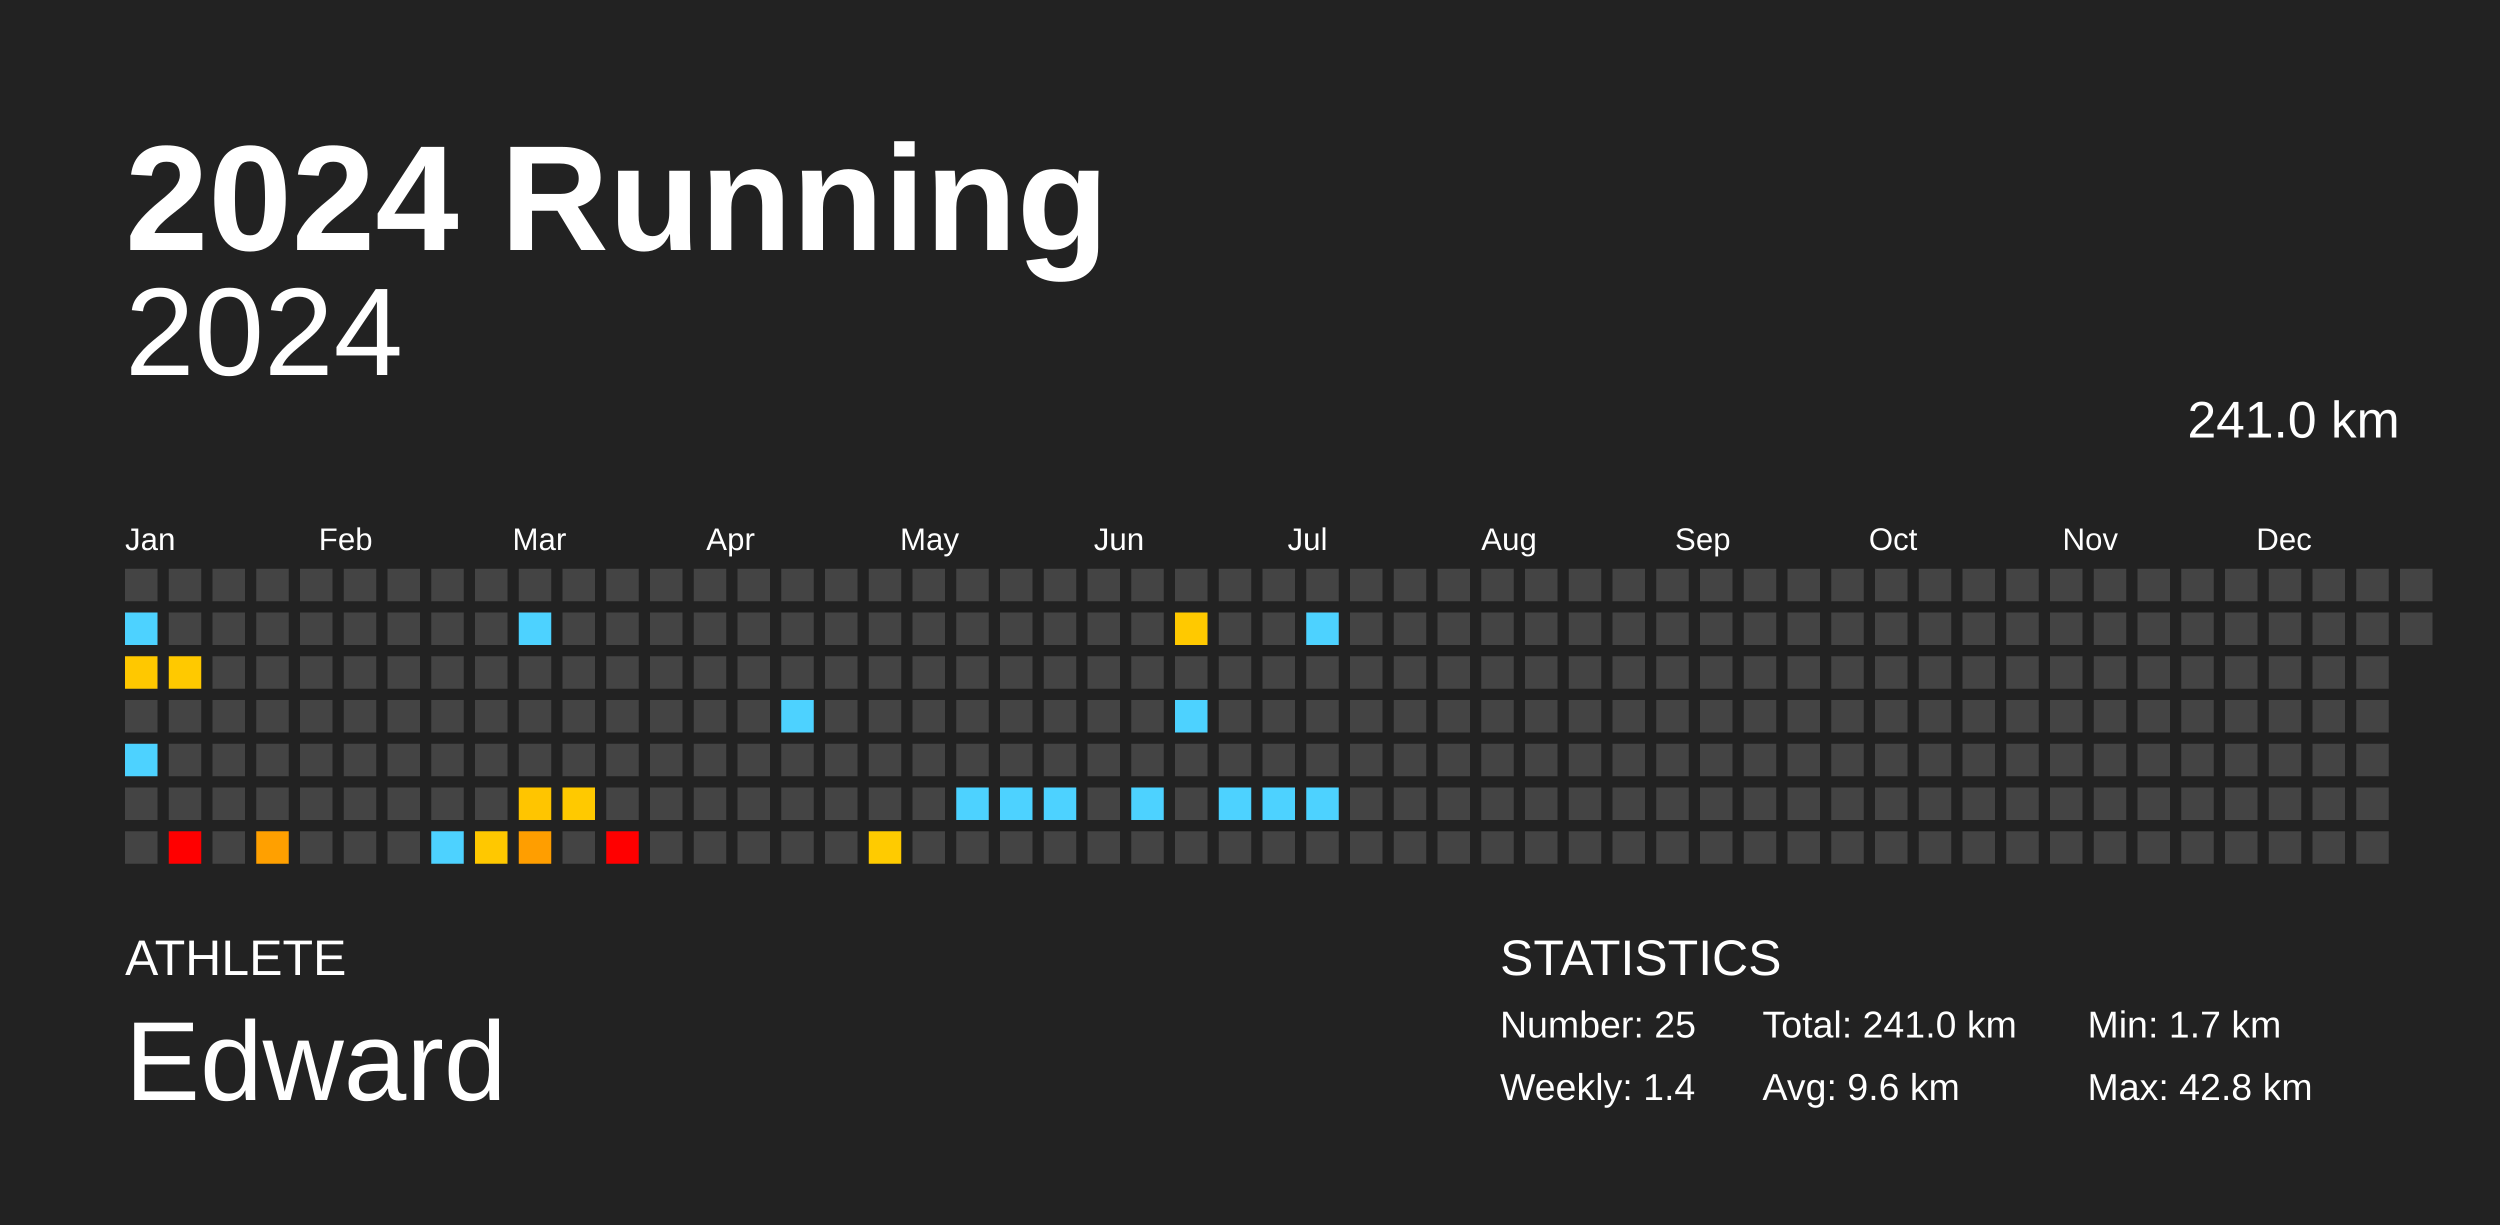
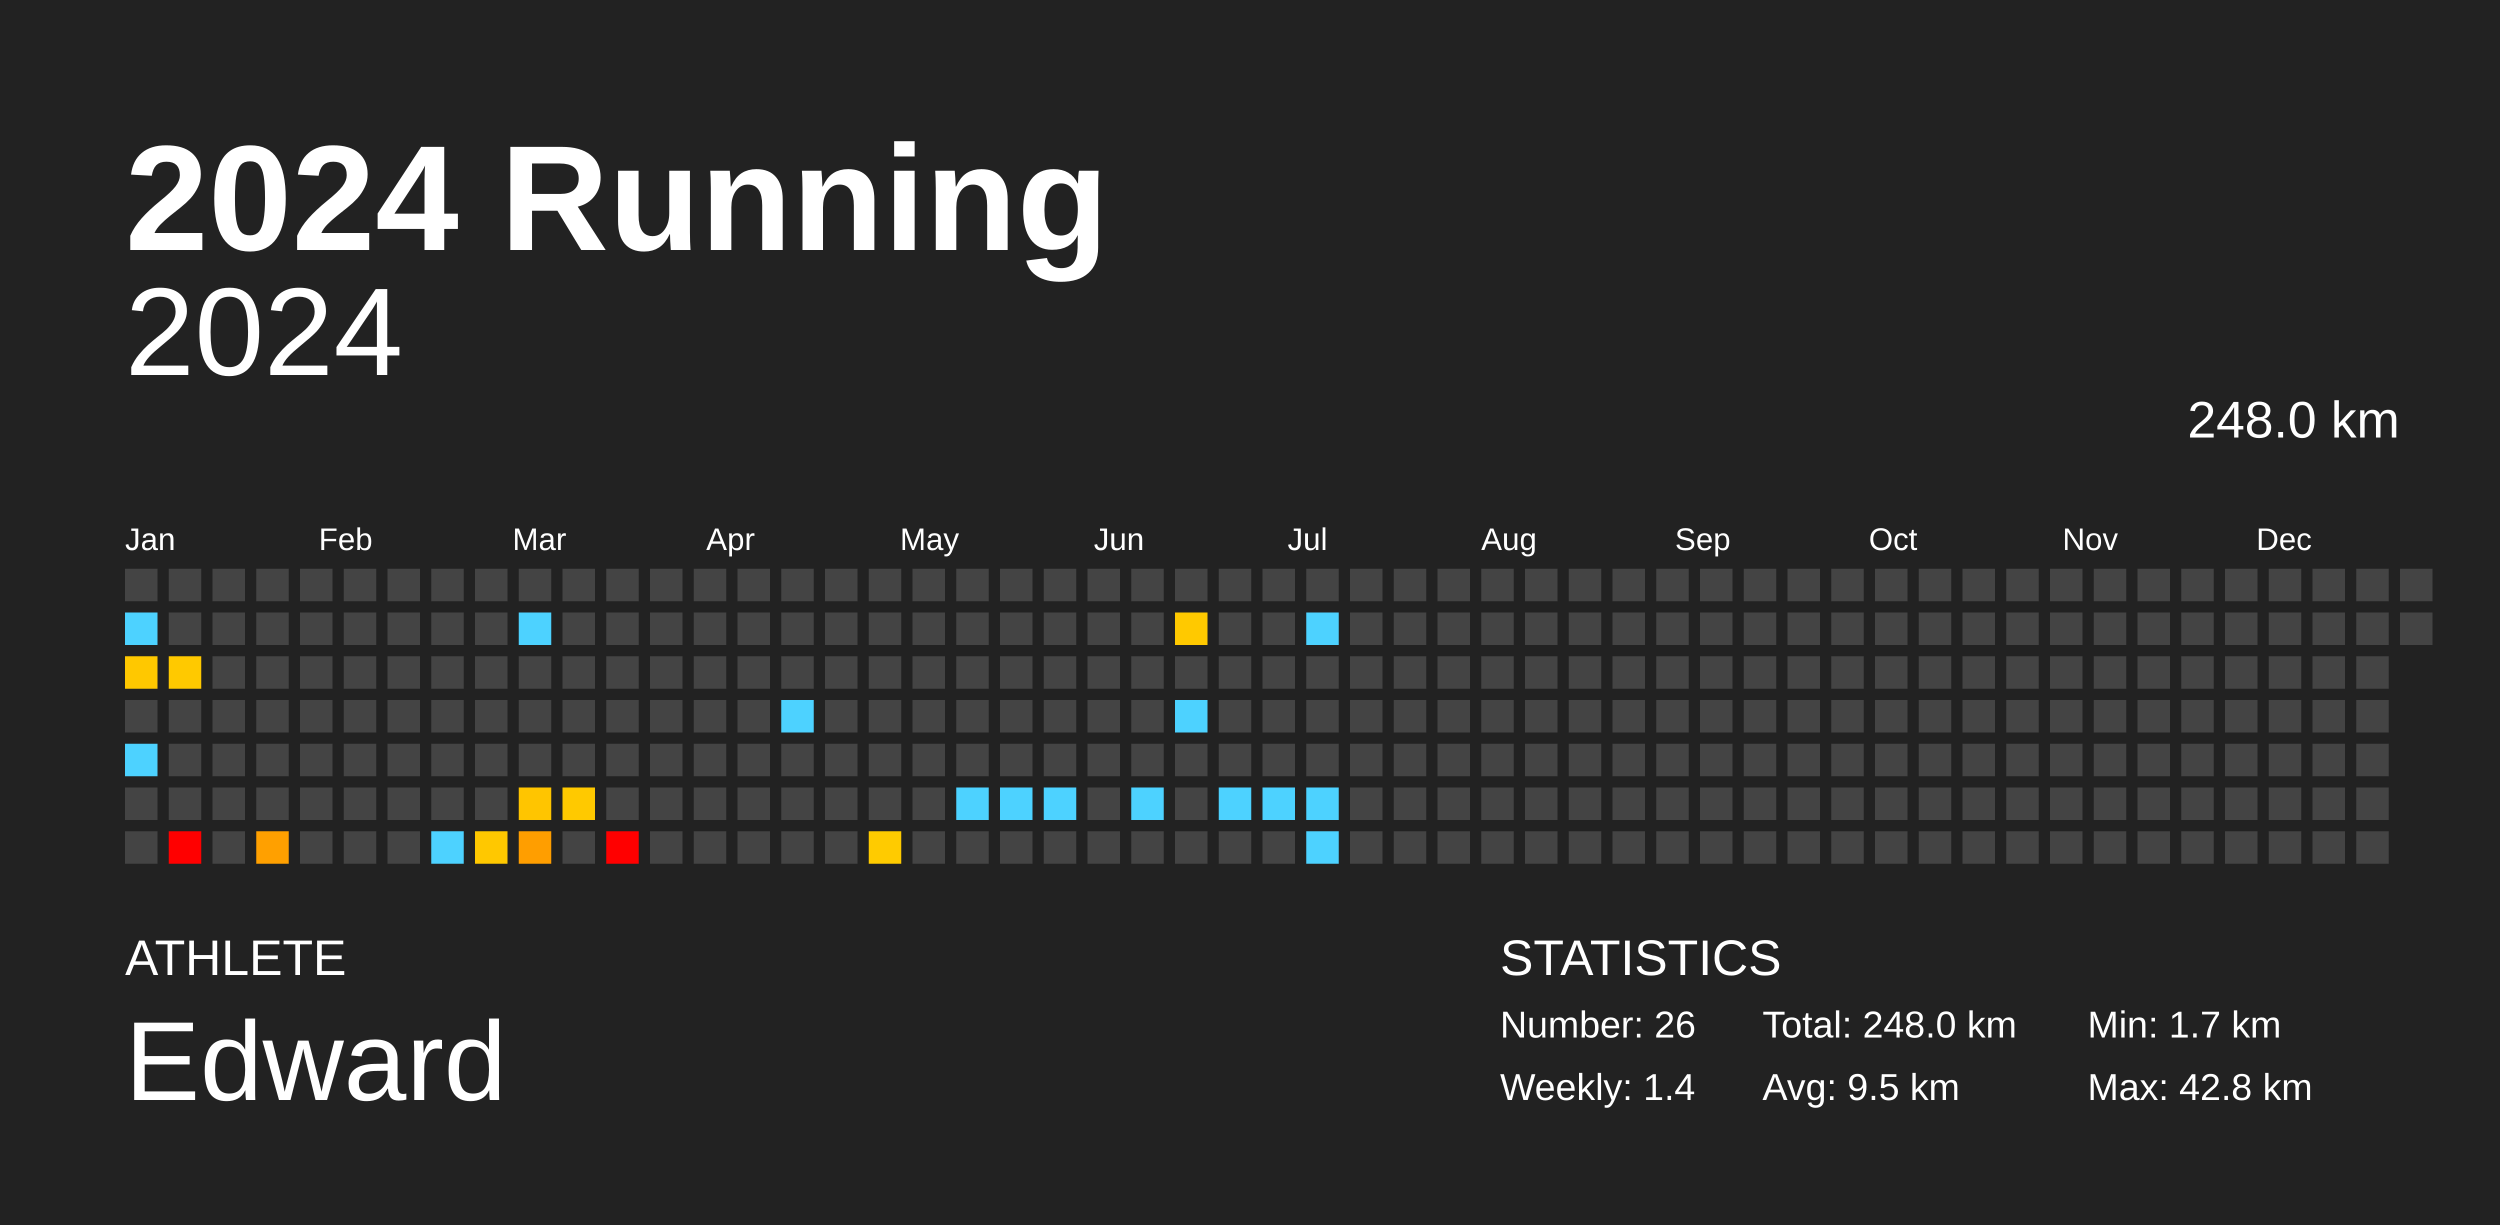
<svg xmlns="http://www.w3.org/2000/svg" baseProfile="full" height="98mm" version="1.1" viewBox="0,0,200,98" width="200mm">
  <defs />
  <rect fill="#222222" height="98" width="200" x="0" y="0" />
  <text fill="#FFFFFF" style="font-size:12px; font-family:Arial; font-weight:bold;" x="10" y="20">2024 Running</text>
  <text fill="#FFFFFF" style="font-size:4px; font-family:Arial" x="10" y="78">ATHLETE</text>
  <text fill="#FFFFFF" style="font-size:9px; font-family:Arial" x="10" y="88">Edward</text>
  <text fill="#FFFFFF" style="font-size:4px; font-family:Arial" x="120" y="78">STATISTICS</text>
-   <text fill="#FFFFFF" style="font-size:3px; font-family:Arial" x="120" y="83">Number: 25</text>
+   <text fill="#FFFFFF" style="font-size:3px; font-family:Arial" x="120" y="83">Number: 26</text>
  <text fill="#FFFFFF" style="font-size:3px; font-family:Arial" x="120" y="88">Weekly: 1.4</text>
-   <text fill="#FFFFFF" style="font-size:3px; font-family:Arial" x="141" y="83">Total: 241.0 km</text>
-   <text fill="#FFFFFF" style="font-size:3px; font-family:Arial" x="141" y="88">Avg: 9.6 km</text>
+   <text fill="#FFFFFF" style="font-size:3px; font-family:Arial" x="141" y="83">Total: 248.0 km</text>
+   <text fill="#FFFFFF" style="font-size:3px; font-family:Arial" x="141" y="88">Avg: 9.5 km</text>
  <text fill="#FFFFFF" style="font-size:3px; font-family:Arial" x="167" y="83">Min: 1.7 km</text>
  <text fill="#FFFFFF" style="font-size:3px; font-family:Arial" x="167" y="88">Max: 42.8 km</text>
  <text alignment-baseline="hanging" fill="#FFFFFF" style="font-size:10.0px; font-family:Arial;" x="10" y="30">2024</text>
-   <text alignment-baseline="hanging" fill="#FFFFFF" style="font-size:4.125px; font-family:Arial;" x="175" y="35">241.0 km</text>
+   <text alignment-baseline="hanging" fill="#FFFFFF" style="font-size:4.125px; font-family:Arial;" x="175" y="35">248.0 km</text>
  <text fill="#FFFFFF" style="font-size:2.5px; font-family:Arial" x="10.0" y="44">Jan</text>
  <text fill="#FFFFFF" style="font-size:2.5px; font-family:Arial" x="25.5" y="44">Feb</text>
  <text fill="#FFFFFF" style="font-size:2.5px; font-family:Arial" x="41.0" y="44">Mar</text>
  <text fill="#FFFFFF" style="font-size:2.5px; font-family:Arial" x="56.5" y="44">Apr</text>
  <text fill="#FFFFFF" style="font-size:2.5px; font-family:Arial" x="72.0" y="44">May</text>
  <text fill="#FFFFFF" style="font-size:2.5px; font-family:Arial" x="87.5" y="44">Jun</text>
  <text fill="#FFFFFF" style="font-size:2.5px; font-family:Arial" x="103.0" y="44">Jul</text>
  <text fill="#FFFFFF" style="font-size:2.5px; font-family:Arial" x="118.5" y="44">Aug</text>
  <text fill="#FFFFFF" style="font-size:2.5px; font-family:Arial" x="134.0" y="44">Sep</text>
  <text fill="#FFFFFF" style="font-size:2.5px; font-family:Arial" x="149.5" y="44">Oct</text>
  <text fill="#FFFFFF" style="font-size:2.5px; font-family:Arial" x="165.0" y="44">Nov</text>
  <text fill="#FFFFFF" style="font-size:2.5px; font-family:Arial" x="180.5" y="44">Dec</text>
  <rect fill="#444444" height="2.6" width="2.6" x="10.0" y="45.5" />
  <rect fill="#4dd2ff" height="2.6" width="2.6" x="10.0" y="49.0" />
  <rect fill="#ffc800" height="2.6" width="2.6" x="10.0" y="52.5" />
  <rect fill="#444444" height="2.6" width="2.6" x="10.0" y="56.0" />
  <rect fill="#4dd2ff" height="2.6" width="2.6" x="10.0" y="59.5" />
  <rect fill="#444444" height="2.6" width="2.6" x="10.0" y="63.0" />
  <rect fill="#444444" height="2.6" width="2.6" x="10.0" y="66.5" />
  <rect fill="#444444" height="2.6" width="2.6" x="13.5" y="45.5" />
  <rect fill="#444444" height="2.6" width="2.6" x="13.5" y="49.0" />
  <rect fill="#ffc900" height="2.6" width="2.6" x="13.5" y="52.5" />
  <rect fill="#444444" height="2.6" width="2.6" x="13.5" y="56.0" />
  <rect fill="#444444" height="2.6" width="2.6" x="13.5" y="59.5" />
  <rect fill="#444444" height="2.6" width="2.6" x="13.5" y="63.0" />
  <rect fill="red" height="2.6" width="2.6" x="13.5" y="66.5" />
  <rect fill="#444444" height="2.6" width="2.6" x="17.0" y="45.5" />
  <rect fill="#444444" height="2.6" width="2.6" x="17.0" y="49.0" />
  <rect fill="#444444" height="2.6" width="2.6" x="17.0" y="52.5" />
  <rect fill="#444444" height="2.6" width="2.6" x="17.0" y="56.0" />
  <rect fill="#444444" height="2.6" width="2.6" x="17.0" y="59.5" />
  <rect fill="#444444" height="2.6" width="2.6" x="17.0" y="63.0" />
  <rect fill="#444444" height="2.6" width="2.6" x="17.0" y="66.5" />
  <rect fill="#444444" height="2.6" width="2.6" x="20.5" y="45.5" />
  <rect fill="#444444" height="2.6" width="2.6" x="20.5" y="49.0" />
  <rect fill="#444444" height="2.6" width="2.6" x="20.5" y="52.5" />
  <rect fill="#444444" height="2.6" width="2.6" x="20.5" y="56.0" />
  <rect fill="#444444" height="2.6" width="2.6" x="20.5" y="59.5" />
  <rect fill="#444444" height="2.6" width="2.6" x="20.5" y="63.0" />
  <rect fill="#ffa000" height="2.6" width="2.6" x="20.5" y="66.5" />
  <rect fill="#444444" height="2.6" width="2.6" x="24.0" y="45.5" />
  <rect fill="#444444" height="2.6" width="2.6" x="24.0" y="49.0" />
  <rect fill="#444444" height="2.6" width="2.6" x="24.0" y="52.5" />
  <rect fill="#444444" height="2.6" width="2.6" x="24.0" y="56.0" />
  <rect fill="#444444" height="2.6" width="2.6" x="24.0" y="59.5" />
  <rect fill="#444444" height="2.6" width="2.6" x="24.0" y="63.0" />
  <rect fill="#444444" height="2.6" width="2.6" x="24.0" y="66.5" />
  <rect fill="#444444" height="2.6" width="2.6" x="27.5" y="45.5" />
  <rect fill="#444444" height="2.6" width="2.6" x="27.5" y="49.0" />
  <rect fill="#444444" height="2.6" width="2.6" x="27.5" y="52.5" />
  <rect fill="#444444" height="2.6" width="2.6" x="27.5" y="56.0" />
  <rect fill="#444444" height="2.6" width="2.6" x="27.5" y="59.5" />
  <rect fill="#444444" height="2.6" width="2.6" x="27.5" y="63.0" />
  <rect fill="#444444" height="2.6" width="2.6" x="27.5" y="66.5" />
  <rect fill="#444444" height="2.6" width="2.6" x="31.0" y="45.5" />
  <rect fill="#444444" height="2.6" width="2.6" x="31.0" y="49.0" />
  <rect fill="#444444" height="2.6" width="2.6" x="31.0" y="52.5" />
  <rect fill="#444444" height="2.6" width="2.6" x="31.0" y="56.0" />
  <rect fill="#444444" height="2.6" width="2.6" x="31.0" y="59.5" />
  <rect fill="#444444" height="2.6" width="2.6" x="31.0" y="63.0" />
  <rect fill="#444444" height="2.6" width="2.6" x="31.0" y="66.5" />
  <rect fill="#444444" height="2.6" width="2.6" x="34.5" y="45.5" />
  <rect fill="#444444" height="2.6" width="2.6" x="34.5" y="49.0" />
  <rect fill="#444444" height="2.6" width="2.6" x="34.5" y="52.5" />
  <rect fill="#444444" height="2.6" width="2.6" x="34.5" y="56.0" />
  <rect fill="#444444" height="2.6" width="2.6" x="34.5" y="59.5" />
  <rect fill="#444444" height="2.6" width="2.6" x="34.5" y="63.0" />
  <rect fill="#4dd2ff" height="2.6" width="2.6" x="34.5" y="66.5" />
  <rect fill="#444444" height="2.6" width="2.6" x="38.0" y="45.5" />
  <rect fill="#444444" height="2.6" width="2.6" x="38.0" y="49.0" />
  <rect fill="#444444" height="2.6" width="2.6" x="38.0" y="52.5" />
  <rect fill="#444444" height="2.6" width="2.6" x="38.0" y="56.0" />
  <rect fill="#444444" height="2.6" width="2.6" x="38.0" y="59.5" />
  <rect fill="#444444" height="2.6" width="2.6" x="38.0" y="63.0" />
  <rect fill="#ffc800" height="2.6" width="2.6" x="38.0" y="66.5" />
  <rect fill="#444444" height="2.6" width="2.6" x="41.5" y="45.5" />
  <rect fill="#4dd2ff" height="2.6" width="2.6" x="41.5" y="49.0" />
  <rect fill="#444444" height="2.6" width="2.6" x="41.5" y="52.5" />
  <rect fill="#444444" height="2.6" width="2.6" x="41.5" y="56.0" />
  <rect fill="#444444" height="2.6" width="2.6" x="41.5" y="59.5" />
  <rect fill="#ffc500" height="2.6" width="2.6" x="41.5" y="63.0" />
  <rect fill="#ff9e00" height="2.6" width="2.6" x="41.5" y="66.5" />
  <rect fill="#444444" height="2.6" width="2.6" x="45.0" y="45.5" />
  <rect fill="#444444" height="2.6" width="2.6" x="45.0" y="49.0" />
  <rect fill="#444444" height="2.6" width="2.6" x="45.0" y="52.5" />
  <rect fill="#444444" height="2.6" width="2.6" x="45.0" y="56.0" />
  <rect fill="#444444" height="2.6" width="2.6" x="45.0" y="59.5" />
  <rect fill="#ffc900" height="2.6" width="2.6" x="45.0" y="63.0" />
  <rect fill="#444444" height="2.6" width="2.6" x="45.0" y="66.5" />
  <rect fill="#444444" height="2.6" width="2.6" x="48.5" y="45.5" />
  <rect fill="#444444" height="2.6" width="2.6" x="48.5" y="49.0" />
  <rect fill="#444444" height="2.6" width="2.6" x="48.5" y="52.5" />
  <rect fill="#444444" height="2.6" width="2.6" x="48.5" y="56.0" />
  <rect fill="#444444" height="2.6" width="2.6" x="48.5" y="59.5" />
  <rect fill="#444444" height="2.6" width="2.6" x="48.5" y="63.0" />
  <rect fill="red" height="2.6" width="2.6" x="48.5" y="66.5" />
  <rect fill="#444444" height="2.6" width="2.6" x="52.0" y="45.5" />
  <rect fill="#444444" height="2.6" width="2.6" x="52.0" y="49.0" />
  <rect fill="#444444" height="2.6" width="2.6" x="52.0" y="52.5" />
  <rect fill="#444444" height="2.6" width="2.6" x="52.0" y="56.0" />
  <rect fill="#444444" height="2.6" width="2.6" x="52.0" y="59.5" />
  <rect fill="#444444" height="2.6" width="2.6" x="52.0" y="63.0" />
  <rect fill="#444444" height="2.6" width="2.6" x="52.0" y="66.5" />
  <rect fill="#444444" height="2.6" width="2.6" x="55.5" y="45.5" />
  <rect fill="#444444" height="2.6" width="2.6" x="55.5" y="49.0" />
  <rect fill="#444444" height="2.6" width="2.6" x="55.5" y="52.5" />
  <rect fill="#444444" height="2.6" width="2.6" x="55.5" y="56.0" />
  <rect fill="#444444" height="2.6" width="2.6" x="55.5" y="59.5" />
  <rect fill="#444444" height="2.6" width="2.6" x="55.5" y="63.0" />
  <rect fill="#444444" height="2.6" width="2.6" x="55.5" y="66.5" />
  <rect fill="#444444" height="2.6" width="2.6" x="59.0" y="45.5" />
  <rect fill="#444444" height="2.6" width="2.6" x="59.0" y="49.0" />
  <rect fill="#444444" height="2.6" width="2.6" x="59.0" y="52.5" />
  <rect fill="#444444" height="2.6" width="2.6" x="59.0" y="56.0" />
  <rect fill="#444444" height="2.6" width="2.6" x="59.0" y="59.5" />
  <rect fill="#444444" height="2.6" width="2.6" x="59.0" y="63.0" />
  <rect fill="#444444" height="2.6" width="2.6" x="59.0" y="66.5" />
  <rect fill="#444444" height="2.6" width="2.6" x="62.5" y="45.5" />
  <rect fill="#444444" height="2.6" width="2.6" x="62.5" y="49.0" />
  <rect fill="#444444" height="2.6" width="2.6" x="62.5" y="52.5" />
  <rect fill="#4dd2ff" height="2.6" width="2.6" x="62.5" y="56.0" />
  <rect fill="#444444" height="2.6" width="2.6" x="62.5" y="59.5" />
  <rect fill="#444444" height="2.6" width="2.6" x="62.5" y="63.0" />
  <rect fill="#444444" height="2.6" width="2.6" x="62.5" y="66.5" />
  <rect fill="#444444" height="2.6" width="2.6" x="66.0" y="45.5" />
  <rect fill="#444444" height="2.6" width="2.6" x="66.0" y="49.0" />
  <rect fill="#444444" height="2.6" width="2.6" x="66.0" y="52.5" />
  <rect fill="#444444" height="2.6" width="2.6" x="66.0" y="56.0" />
  <rect fill="#444444" height="2.6" width="2.6" x="66.0" y="59.5" />
  <rect fill="#444444" height="2.6" width="2.6" x="66.0" y="63.0" />
  <rect fill="#444444" height="2.6" width="2.6" x="66.0" y="66.5" />
  <rect fill="#444444" height="2.6" width="2.6" x="69.5" y="45.5" />
  <rect fill="#444444" height="2.6" width="2.6" x="69.5" y="49.0" />
  <rect fill="#444444" height="2.6" width="2.6" x="69.5" y="52.5" />
  <rect fill="#444444" height="2.6" width="2.6" x="69.5" y="56.0" />
  <rect fill="#444444" height="2.6" width="2.6" x="69.5" y="59.5" />
  <rect fill="#444444" height="2.6" width="2.6" x="69.5" y="63.0" />
  <rect fill="#ffcb00" height="2.6" width="2.6" x="69.5" y="66.5" />
  <rect fill="#444444" height="2.6" width="2.6" x="73.0" y="45.5" />
  <rect fill="#444444" height="2.6" width="2.6" x="73.0" y="49.0" />
  <rect fill="#444444" height="2.6" width="2.6" x="73.0" y="52.5" />
  <rect fill="#444444" height="2.6" width="2.6" x="73.0" y="56.0" />
  <rect fill="#444444" height="2.6" width="2.6" x="73.0" y="59.5" />
  <rect fill="#444444" height="2.6" width="2.6" x="73.0" y="63.0" />
  <rect fill="#444444" height="2.6" width="2.6" x="73.0" y="66.5" />
  <rect fill="#444444" height="2.6" width="2.6" x="76.5" y="45.5" />
  <rect fill="#444444" height="2.6" width="2.6" x="76.5" y="49.0" />
  <rect fill="#444444" height="2.6" width="2.6" x="76.5" y="52.5" />
  <rect fill="#444444" height="2.6" width="2.6" x="76.5" y="56.0" />
  <rect fill="#444444" height="2.6" width="2.6" x="76.5" y="59.5" />
  <rect fill="#4dd2ff" height="2.6" width="2.6" x="76.5" y="63.0" />
  <rect fill="#444444" height="2.6" width="2.6" x="76.5" y="66.5" />
  <rect fill="#444444" height="2.6" width="2.6" x="80.0" y="45.5" />
  <rect fill="#444444" height="2.6" width="2.6" x="80.0" y="49.0" />
  <rect fill="#444444" height="2.6" width="2.6" x="80.0" y="52.5" />
  <rect fill="#444444" height="2.6" width="2.6" x="80.0" y="56.0" />
  <rect fill="#444444" height="2.6" width="2.6" x="80.0" y="59.5" />
  <rect fill="#4dd2ff" height="2.6" width="2.6" x="80.0" y="63.0" />
  <rect fill="#444444" height="2.6" width="2.6" x="80.0" y="66.5" />
  <rect fill="#444444" height="2.6" width="2.6" x="83.5" y="45.5" />
  <rect fill="#444444" height="2.6" width="2.6" x="83.5" y="49.0" />
  <rect fill="#444444" height="2.6" width="2.6" x="83.5" y="52.5" />
  <rect fill="#444444" height="2.6" width="2.6" x="83.5" y="56.0" />
  <rect fill="#444444" height="2.6" width="2.6" x="83.5" y="59.5" />
  <rect fill="#4dd2ff" height="2.6" width="2.6" x="83.5" y="63.0" />
  <rect fill="#444444" height="2.6" width="2.6" x="83.5" y="66.5" />
  <rect fill="#444444" height="2.6" width="2.6" x="87.0" y="45.5" />
  <rect fill="#444444" height="2.6" width="2.6" x="87.0" y="49.0" />
  <rect fill="#444444" height="2.6" width="2.6" x="87.0" y="52.5" />
  <rect fill="#444444" height="2.6" width="2.6" x="87.0" y="56.0" />
  <rect fill="#444444" height="2.6" width="2.6" x="87.0" y="59.5" />
  <rect fill="#444444" height="2.6" width="2.6" x="87.0" y="63.0" />
  <rect fill="#444444" height="2.6" width="2.6" x="87.0" y="66.5" />
  <rect fill="#444444" height="2.6" width="2.6" x="90.5" y="45.5" />
  <rect fill="#444444" height="2.6" width="2.6" x="90.5" y="49.0" />
  <rect fill="#444444" height="2.6" width="2.6" x="90.5" y="52.5" />
  <rect fill="#444444" height="2.6" width="2.6" x="90.5" y="56.0" />
  <rect fill="#444444" height="2.6" width="2.6" x="90.5" y="59.5" />
  <rect fill="#4dd2ff" height="2.6" width="2.6" x="90.5" y="63.0" />
  <rect fill="#444444" height="2.6" width="2.6" x="90.5" y="66.5" />
  <rect fill="#444444" height="2.6" width="2.6" x="94.0" y="45.5" />
  <rect fill="#ffc900" height="2.6" width="2.6" x="94.0" y="49.0" />
  <rect fill="#444444" height="2.6" width="2.6" x="94.0" y="52.5" />
  <rect fill="#4dd2ff" height="2.6" width="2.6" x="94.0" y="56.0" />
  <rect fill="#444444" height="2.6" width="2.6" x="94.0" y="59.5" />
  <rect fill="#444444" height="2.6" width="2.6" x="94.0" y="63.0" />
  <rect fill="#444444" height="2.6" width="2.6" x="94.0" y="66.5" />
  <rect fill="#444444" height="2.6" width="2.6" x="97.5" y="45.5" />
  <rect fill="#444444" height="2.6" width="2.6" x="97.5" y="49.0" />
  <rect fill="#444444" height="2.6" width="2.6" x="97.5" y="52.5" />
  <rect fill="#444444" height="2.6" width="2.6" x="97.5" y="56.0" />
  <rect fill="#444444" height="2.6" width="2.6" x="97.5" y="59.5" />
  <rect fill="#4dd2ff" height="2.6" width="2.6" x="97.5" y="63.0" />
  <rect fill="#444444" height="2.6" width="2.6" x="97.5" y="66.5" />
  <rect fill="#444444" height="2.6" width="2.6" x="101.0" y="45.5" />
  <rect fill="#444444" height="2.6" width="2.6" x="101.0" y="49.0" />
  <rect fill="#444444" height="2.6" width="2.6" x="101.0" y="52.5" />
  <rect fill="#444444" height="2.6" width="2.6" x="101.0" y="56.0" />
  <rect fill="#444444" height="2.6" width="2.6" x="101.0" y="59.5" />
  <rect fill="#4dd2ff" height="2.6" width="2.6" x="101.0" y="63.0" />
  <rect fill="#444444" height="2.6" width="2.6" x="101.0" y="66.5" />
  <rect fill="#444444" height="2.6" width="2.6" x="104.5" y="45.5" />
  <rect fill="#4dd2ff" height="2.6" width="2.6" x="104.5" y="49.0" />
  <rect fill="#444444" height="2.6" width="2.6" x="104.5" y="52.5" />
  <rect fill="#444444" height="2.6" width="2.6" x="104.5" y="56.0" />
  <rect fill="#444444" height="2.6" width="2.6" x="104.5" y="59.5" />
  <rect fill="#4dd2ff" height="2.6" width="2.6" x="104.5" y="63.0" />
-   <rect fill="#444444" height="2.6" width="2.6" x="104.5" y="66.5" />
+   <rect fill="#4dd2ff" height="2.6" width="2.6" x="104.5" y="66.5" />
  <rect fill="#444444" height="2.6" width="2.6" x="108.0" y="45.5" />
  <rect fill="#444444" height="2.6" width="2.6" x="108.0" y="49.0" />
  <rect fill="#444444" height="2.6" width="2.6" x="108.0" y="52.5" />
  <rect fill="#444444" height="2.6" width="2.6" x="108.0" y="56.0" />
  <rect fill="#444444" height="2.6" width="2.6" x="108.0" y="59.5" />
  <rect fill="#444444" height="2.6" width="2.6" x="108.0" y="63.0" />
  <rect fill="#444444" height="2.6" width="2.6" x="108.0" y="66.5" />
  <rect fill="#444444" height="2.6" width="2.6" x="111.5" y="45.5" />
  <rect fill="#444444" height="2.6" width="2.6" x="111.5" y="49.0" />
  <rect fill="#444444" height="2.6" width="2.6" x="111.5" y="52.5" />
  <rect fill="#444444" height="2.6" width="2.6" x="111.5" y="56.0" />
  <rect fill="#444444" height="2.6" width="2.6" x="111.5" y="59.5" />
  <rect fill="#444444" height="2.6" width="2.6" x="111.5" y="63.0" />
  <rect fill="#444444" height="2.6" width="2.6" x="111.5" y="66.5" />
  <rect fill="#444444" height="2.6" width="2.6" x="115.0" y="45.5" />
  <rect fill="#444444" height="2.6" width="2.6" x="115.0" y="49.0" />
  <rect fill="#444444" height="2.6" width="2.6" x="115.0" y="52.5" />
  <rect fill="#444444" height="2.6" width="2.6" x="115.0" y="56.0" />
  <rect fill="#444444" height="2.6" width="2.6" x="115.0" y="59.5" />
  <rect fill="#444444" height="2.6" width="2.6" x="115.0" y="63.0" />
  <rect fill="#444444" height="2.6" width="2.6" x="115.0" y="66.5" />
  <rect fill="#444444" height="2.6" width="2.6" x="118.5" y="45.5" />
  <rect fill="#444444" height="2.6" width="2.6" x="118.5" y="49.0" />
  <rect fill="#444444" height="2.6" width="2.6" x="118.5" y="52.5" />
  <rect fill="#444444" height="2.6" width="2.6" x="118.5" y="56.0" />
  <rect fill="#444444" height="2.6" width="2.6" x="118.5" y="59.5" />
  <rect fill="#444444" height="2.6" width="2.6" x="118.5" y="63.0" />
  <rect fill="#444444" height="2.6" width="2.6" x="118.5" y="66.5" />
  <rect fill="#444444" height="2.6" width="2.6" x="122.0" y="45.5" />
  <rect fill="#444444" height="2.6" width="2.6" x="122.0" y="49.0" />
  <rect fill="#444444" height="2.6" width="2.6" x="122.0" y="52.5" />
  <rect fill="#444444" height="2.6" width="2.6" x="122.0" y="56.0" />
  <rect fill="#444444" height="2.6" width="2.6" x="122.0" y="59.5" />
  <rect fill="#444444" height="2.6" width="2.6" x="122.0" y="63.0" />
  <rect fill="#444444" height="2.6" width="2.6" x="122.0" y="66.5" />
  <rect fill="#444444" height="2.6" width="2.6" x="125.5" y="45.5" />
  <rect fill="#444444" height="2.6" width="2.6" x="125.5" y="49.0" />
  <rect fill="#444444" height="2.6" width="2.6" x="125.5" y="52.5" />
  <rect fill="#444444" height="2.6" width="2.6" x="125.5" y="56.0" />
  <rect fill="#444444" height="2.6" width="2.6" x="125.5" y="59.5" />
  <rect fill="#444444" height="2.6" width="2.6" x="125.5" y="63.0" />
  <rect fill="#444444" height="2.6" width="2.6" x="125.5" y="66.5" />
  <rect fill="#444444" height="2.6" width="2.6" x="129.0" y="45.5" />
  <rect fill="#444444" height="2.6" width="2.6" x="129.0" y="49.0" />
  <rect fill="#444444" height="2.6" width="2.6" x="129.0" y="52.5" />
  <rect fill="#444444" height="2.6" width="2.6" x="129.0" y="56.0" />
  <rect fill="#444444" height="2.6" width="2.6" x="129.0" y="59.5" />
  <rect fill="#444444" height="2.6" width="2.6" x="129.0" y="63.0" />
  <rect fill="#444444" height="2.6" width="2.6" x="129.0" y="66.5" />
  <rect fill="#444444" height="2.6" width="2.6" x="132.5" y="45.5" />
  <rect fill="#444444" height="2.6" width="2.6" x="132.5" y="49.0" />
  <rect fill="#444444" height="2.6" width="2.6" x="132.5" y="52.5" />
  <rect fill="#444444" height="2.6" width="2.6" x="132.5" y="56.0" />
  <rect fill="#444444" height="2.6" width="2.6" x="132.5" y="59.5" />
  <rect fill="#444444" height="2.6" width="2.6" x="132.5" y="63.0" />
  <rect fill="#444444" height="2.6" width="2.6" x="132.5" y="66.5" />
  <rect fill="#444444" height="2.6" width="2.6" x="136.0" y="45.5" />
  <rect fill="#444444" height="2.6" width="2.6" x="136.0" y="49.0" />
  <rect fill="#444444" height="2.6" width="2.6" x="136.0" y="52.5" />
  <rect fill="#444444" height="2.6" width="2.6" x="136.0" y="56.0" />
  <rect fill="#444444" height="2.6" width="2.6" x="136.0" y="59.5" />
  <rect fill="#444444" height="2.6" width="2.6" x="136.0" y="63.0" />
  <rect fill="#444444" height="2.6" width="2.6" x="136.0" y="66.5" />
  <rect fill="#444444" height="2.6" width="2.6" x="139.5" y="45.5" />
  <rect fill="#444444" height="2.6" width="2.6" x="139.5" y="49.0" />
  <rect fill="#444444" height="2.6" width="2.6" x="139.5" y="52.5" />
  <rect fill="#444444" height="2.6" width="2.6" x="139.5" y="56.0" />
  <rect fill="#444444" height="2.6" width="2.6" x="139.5" y="59.5" />
  <rect fill="#444444" height="2.6" width="2.6" x="139.5" y="63.0" />
  <rect fill="#444444" height="2.6" width="2.6" x="139.5" y="66.5" />
  <rect fill="#444444" height="2.6" width="2.6" x="143.0" y="45.5" />
  <rect fill="#444444" height="2.6" width="2.6" x="143.0" y="49.0" />
  <rect fill="#444444" height="2.6" width="2.6" x="143.0" y="52.5" />
  <rect fill="#444444" height="2.6" width="2.6" x="143.0" y="56.0" />
  <rect fill="#444444" height="2.6" width="2.6" x="143.0" y="59.5" />
  <rect fill="#444444" height="2.6" width="2.6" x="143.0" y="63.0" />
  <rect fill="#444444" height="2.6" width="2.6" x="143.0" y="66.5" />
  <rect fill="#444444" height="2.6" width="2.6" x="146.5" y="45.5" />
  <rect fill="#444444" height="2.6" width="2.6" x="146.5" y="49.0" />
  <rect fill="#444444" height="2.6" width="2.6" x="146.5" y="52.5" />
  <rect fill="#444444" height="2.6" width="2.6" x="146.5" y="56.0" />
  <rect fill="#444444" height="2.6" width="2.6" x="146.5" y="59.5" />
  <rect fill="#444444" height="2.6" width="2.6" x="146.5" y="63.0" />
  <rect fill="#444444" height="2.6" width="2.6" x="146.5" y="66.5" />
  <rect fill="#444444" height="2.6" width="2.6" x="150.0" y="45.5" />
  <rect fill="#444444" height="2.6" width="2.6" x="150.0" y="49.0" />
  <rect fill="#444444" height="2.6" width="2.6" x="150.0" y="52.5" />
  <rect fill="#444444" height="2.6" width="2.6" x="150.0" y="56.0" />
  <rect fill="#444444" height="2.6" width="2.6" x="150.0" y="59.5" />
  <rect fill="#444444" height="2.6" width="2.6" x="150.0" y="63.0" />
  <rect fill="#444444" height="2.6" width="2.6" x="150.0" y="66.5" />
  <rect fill="#444444" height="2.6" width="2.6" x="153.5" y="45.5" />
  <rect fill="#444444" height="2.6" width="2.6" x="153.5" y="49.0" />
  <rect fill="#444444" height="2.6" width="2.6" x="153.5" y="52.5" />
  <rect fill="#444444" height="2.6" width="2.6" x="153.5" y="56.0" />
  <rect fill="#444444" height="2.6" width="2.6" x="153.5" y="59.5" />
  <rect fill="#444444" height="2.6" width="2.6" x="153.5" y="63.0" />
  <rect fill="#444444" height="2.6" width="2.6" x="153.5" y="66.5" />
  <rect fill="#444444" height="2.6" width="2.6" x="157.0" y="45.5" />
  <rect fill="#444444" height="2.6" width="2.6" x="157.0" y="49.0" />
  <rect fill="#444444" height="2.6" width="2.6" x="157.0" y="52.5" />
  <rect fill="#444444" height="2.6" width="2.6" x="157.0" y="56.0" />
  <rect fill="#444444" height="2.6" width="2.6" x="157.0" y="59.5" />
  <rect fill="#444444" height="2.6" width="2.6" x="157.0" y="63.0" />
  <rect fill="#444444" height="2.6" width="2.6" x="157.0" y="66.5" />
  <rect fill="#444444" height="2.6" width="2.6" x="160.5" y="45.5" />
  <rect fill="#444444" height="2.6" width="2.6" x="160.5" y="49.0" />
  <rect fill="#444444" height="2.6" width="2.6" x="160.5" y="52.5" />
  <rect fill="#444444" height="2.6" width="2.6" x="160.5" y="56.0" />
  <rect fill="#444444" height="2.6" width="2.6" x="160.5" y="59.5" />
  <rect fill="#444444" height="2.6" width="2.6" x="160.5" y="63.0" />
  <rect fill="#444444" height="2.6" width="2.6" x="160.5" y="66.5" />
  <rect fill="#444444" height="2.6" width="2.6" x="164.0" y="45.5" />
  <rect fill="#444444" height="2.6" width="2.6" x="164.0" y="49.0" />
  <rect fill="#444444" height="2.6" width="2.6" x="164.0" y="52.5" />
  <rect fill="#444444" height="2.6" width="2.6" x="164.0" y="56.0" />
  <rect fill="#444444" height="2.6" width="2.6" x="164.0" y="59.5" />
  <rect fill="#444444" height="2.6" width="2.6" x="164.0" y="63.0" />
  <rect fill="#444444" height="2.6" width="2.6" x="164.0" y="66.5" />
  <rect fill="#444444" height="2.6" width="2.6" x="167.5" y="45.5" />
  <rect fill="#444444" height="2.6" width="2.6" x="167.5" y="49.0" />
  <rect fill="#444444" height="2.6" width="2.6" x="167.5" y="52.5" />
  <rect fill="#444444" height="2.6" width="2.6" x="167.5" y="56.0" />
  <rect fill="#444444" height="2.6" width="2.6" x="167.5" y="59.5" />
  <rect fill="#444444" height="2.6" width="2.6" x="167.5" y="63.0" />
  <rect fill="#444444" height="2.6" width="2.6" x="167.5" y="66.5" />
  <rect fill="#444444" height="2.6" width="2.6" x="171.0" y="45.5" />
  <rect fill="#444444" height="2.6" width="2.6" x="171.0" y="49.0" />
  <rect fill="#444444" height="2.6" width="2.6" x="171.0" y="52.5" />
  <rect fill="#444444" height="2.6" width="2.6" x="171.0" y="56.0" />
  <rect fill="#444444" height="2.6" width="2.6" x="171.0" y="59.5" />
  <rect fill="#444444" height="2.6" width="2.6" x="171.0" y="63.0" />
  <rect fill="#444444" height="2.6" width="2.6" x="171.0" y="66.5" />
  <rect fill="#444444" height="2.6" width="2.6" x="174.5" y="45.5" />
  <rect fill="#444444" height="2.6" width="2.6" x="174.5" y="49.0" />
  <rect fill="#444444" height="2.6" width="2.6" x="174.5" y="52.5" />
  <rect fill="#444444" height="2.6" width="2.6" x="174.5" y="56.0" />
  <rect fill="#444444" height="2.6" width="2.6" x="174.5" y="59.5" />
  <rect fill="#444444" height="2.6" width="2.6" x="174.5" y="63.0" />
  <rect fill="#444444" height="2.6" width="2.6" x="174.5" y="66.5" />
  <rect fill="#444444" height="2.6" width="2.6" x="178.0" y="45.5" />
  <rect fill="#444444" height="2.6" width="2.6" x="178.0" y="49.0" />
  <rect fill="#444444" height="2.6" width="2.6" x="178.0" y="52.5" />
  <rect fill="#444444" height="2.6" width="2.6" x="178.0" y="56.0" />
  <rect fill="#444444" height="2.6" width="2.6" x="178.0" y="59.5" />
  <rect fill="#444444" height="2.6" width="2.6" x="178.0" y="63.0" />
  <rect fill="#444444" height="2.6" width="2.6" x="178.0" y="66.5" />
  <rect fill="#444444" height="2.6" width="2.6" x="181.5" y="45.5" />
  <rect fill="#444444" height="2.6" width="2.6" x="181.5" y="49.0" />
  <rect fill="#444444" height="2.6" width="2.6" x="181.5" y="52.5" />
  <rect fill="#444444" height="2.6" width="2.6" x="181.5" y="56.0" />
  <rect fill="#444444" height="2.6" width="2.6" x="181.5" y="59.5" />
  <rect fill="#444444" height="2.6" width="2.6" x="181.5" y="63.0" />
  <rect fill="#444444" height="2.6" width="2.6" x="181.5" y="66.5" />
  <rect fill="#444444" height="2.6" width="2.6" x="185.0" y="45.5" />
  <rect fill="#444444" height="2.6" width="2.6" x="185.0" y="49.0" />
  <rect fill="#444444" height="2.6" width="2.6" x="185.0" y="52.5" />
  <rect fill="#444444" height="2.6" width="2.6" x="185.0" y="56.0" />
  <rect fill="#444444" height="2.6" width="2.6" x="185.0" y="59.5" />
  <rect fill="#444444" height="2.6" width="2.6" x="185.0" y="63.0" />
  <rect fill="#444444" height="2.6" width="2.6" x="185.0" y="66.5" />
  <rect fill="#444444" height="2.6" width="2.6" x="188.5" y="45.5" />
  <rect fill="#444444" height="2.6" width="2.6" x="188.5" y="49.0" />
  <rect fill="#444444" height="2.6" width="2.6" x="188.5" y="52.5" />
  <rect fill="#444444" height="2.6" width="2.6" x="188.5" y="56.0" />
  <rect fill="#444444" height="2.6" width="2.6" x="188.5" y="59.5" />
  <rect fill="#444444" height="2.6" width="2.6" x="188.5" y="63.0" />
  <rect fill="#444444" height="2.6" width="2.6" x="188.5" y="66.5" />
  <rect fill="#444444" height="2.6" width="2.6" x="192.0" y="45.5" />
  <rect fill="#444444" height="2.6" width="2.6" x="192.0" y="49.0" />
</svg>
